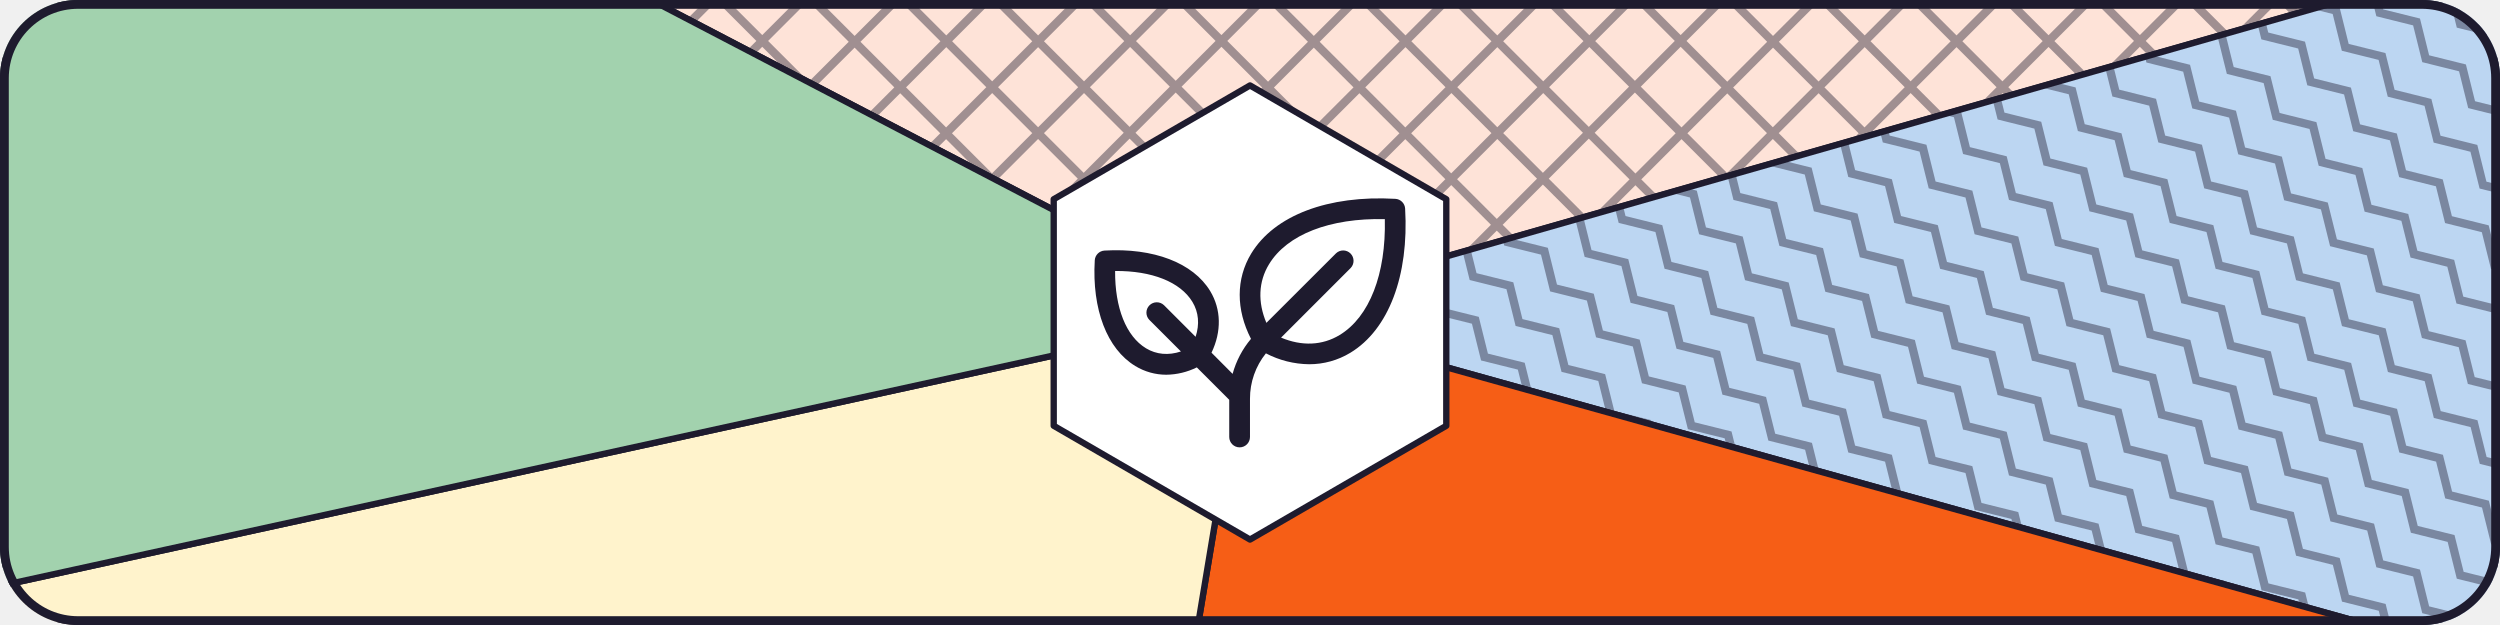
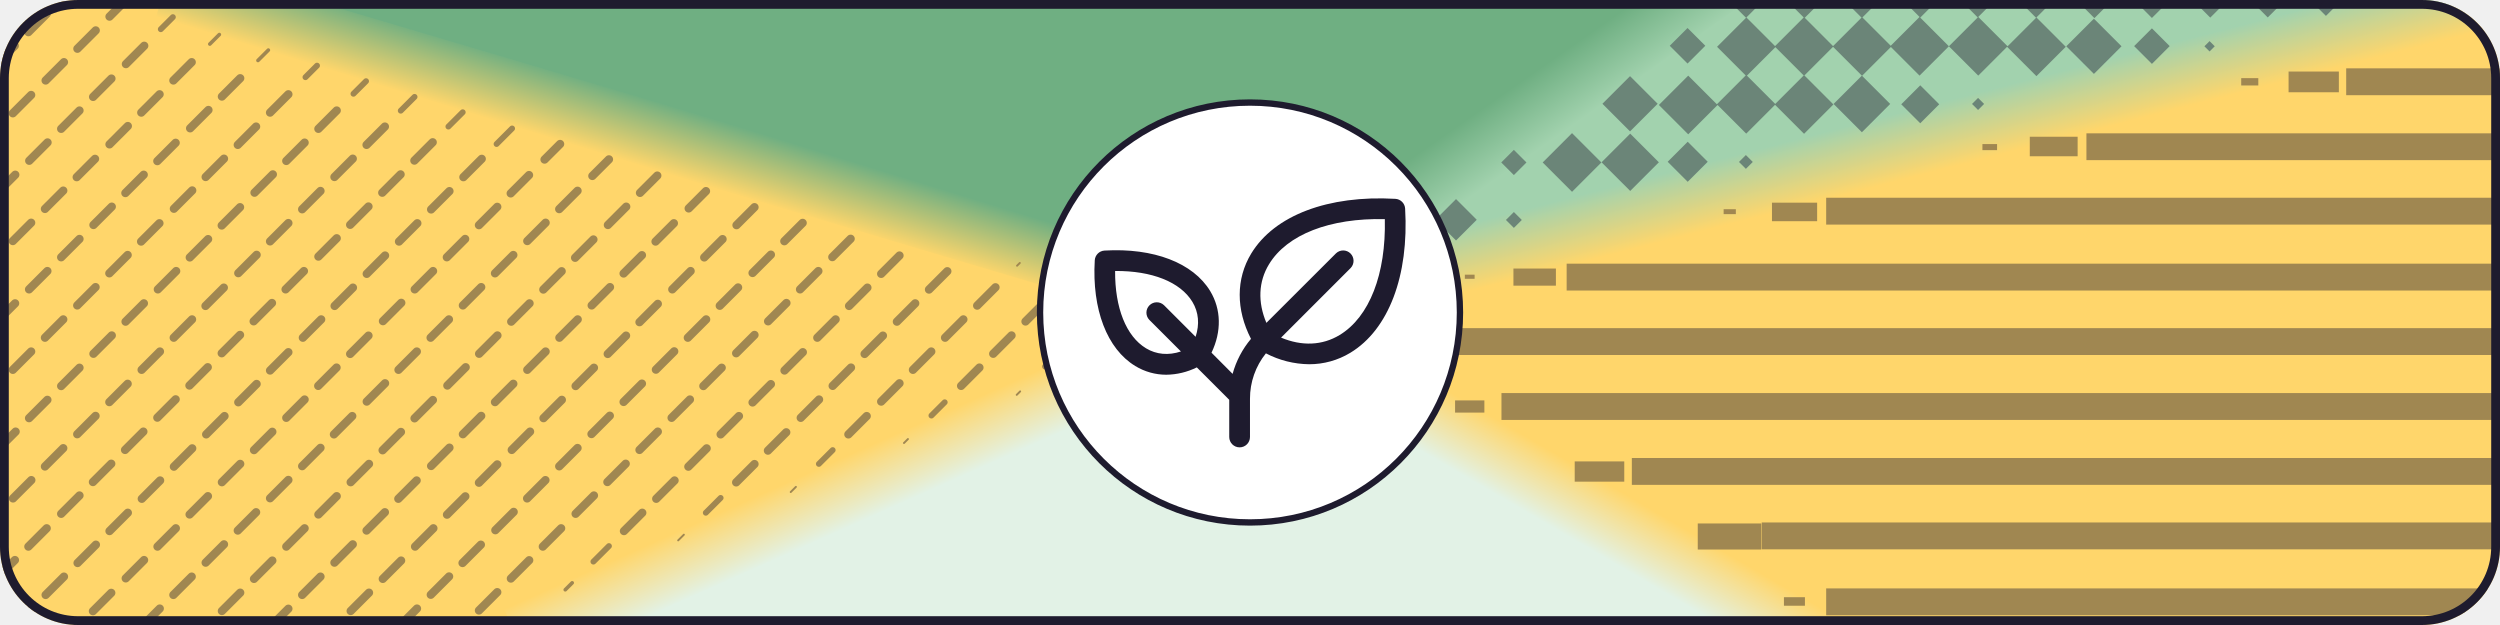
<svg xmlns="http://www.w3.org/2000/svg" viewBox="0 0 1024 256" width="1024" height="256" role="img">
  <defs>
-     <clipPath id="rp0">
-       <path d="M512 128L266.7 0L960 0Z" />
-     </clipPath>
-     <clipPath id="rp1">
-       <path d="M512 128L960 0L1024 0L1024 256L970.7 256Z" />
-     </clipPath>
+     <linearGradient id="rg0" gradientUnits="userSpaceOnUse" x1="292" y1="77" x2="300" y2="51">
+       <stop offset="0" stop-color="#FFD66B" />
+       <stop offset="1" stop-color="#6FAF82" />
+     </linearGradient>
+     <linearGradient id="rg1" gradientUnits="userSpaceOnUse" x1="595" y1="53" x2="610.4" y2="75">
+       <stop offset="0" stop-color="#6FAF82" />
+       <stop offset="1" stop-color="#A2D2AE" />
+     </linearGradient>
+     <linearGradient id="rg2" gradientUnits="userSpaceOnUse" x1="759.3" y1="51" x2="766" y2="77">
+       <stop offset="0" stop-color="#A2D2AE" />
+       <stop offset="1" stop-color="#FFD66B" />
+     </linearGradient>
+     <linearGradient id="rg3" gradientUnits="userSpaceOnUse" x1="628" y1="180.4" x2="614.5" y2="203.6">
+       <stop offset="0" stop-color="#FFD66B" />
+       <stop offset="1" stop-color="#E2F2E6" />
+     </linearGradient>
+     <linearGradient id="rg4" gradientUnits="userSpaceOnUse" x1="373.5" y1="204.3" x2="362.5" y2="179.7">
+       <stop offset="0" stop-color="#E2F2E6" />
+       <stop offset="1" stop-color="#FFD66B" />
+     </linearGradient>
    <clipPath id="rf">
      <rect width="1024" height="256" rx="32.0" />
    </clipPath>
  </defs>
  <g clip-path="url(#rf)">
-     <path d="M512 128L266.7 0L960 0Z" fill="#FEE3D8" />
-     <g clip-path="url(#rp0)">
-       <g transform="rotate(45 613.3 64)">
-         <path d="M234 -315V443M261 -315V443M287.4 -315V443M314 -315V443M340.6 -315V443M367 -315V443M394 -315V443M420.4 -315V443M447 -315V443M473.6 -315V443M500 -315V443M527 -315V443M553.4 -315V443M580 -315V443M606.6 -315V443M633 -315V443M660 -315V443M686.4 -315V443M713 -315V443M739.6 -315V443M766 -315V443M793 -315V443M819.4 -315V443M846 -315V443M872.6 -315V443M899 -315V443M926 -315V443M952.4 -315V443M979 -315V443M234 -315H992.5M234 -288.5H992.5M234 -262H992.5M234 -235.3H992.5M234 -208.7H992.5M234 -182H992.5M234 -155.5H992.5M234 -129H992.5M234 -102.3H992.5M234 -75.7H992.5M234 -49H992.5M234 -22.5H992.5M234 4H992.5M234 30.7H992.5M234 57.3H992.5M234 84H992.5M234 110.5H992.5M234 137H992.5M234 163.7H992.5M234 190.3H992.5M234 217H992.5M234 243.5H992.5M234 270H992.5M234 296.7H992.5M234 323.3H992.5M234 350H992.5M234 376.5H992.5M234 403H992.5M234 429.7H992.5" fill="none" stroke="#A08F91" stroke-width="3.4" stroke-linecap="round" />
-       </g>
+     <path d="M512 128L80 0L693.3 0Z" fill="#6FAF82" />
+     <path d="M512 128L693.3 0L1013.3 0Z" fill="#A2D2AE" />
+     <path d="M512 128L1013.3 0L1024 0L1024 256L730.7 256Z" fill="#FFD66B" />
+     <path d="M512 128L730.7 256L224 256Z" fill="#E2F2E6" />
+     <path d="M512 128L224 256L0 256L0 0L80 0Z" fill="#FFD66B" />
+     <path d="M508 141L63.3 9L71 -16.7L516 115Z" fill="url(#rg0)" />
+     <path d="M504 117L696.6 -18.7L712 3L520 139Z" fill="url(#rg1)" />
+     <path d="M508.7 115L1023 -16.3L1029.7 9.7L515.3 141Z" fill="url(#rg2)" />
+     <path d="M519 116.4L749 251L735.5 274.4L505 139.6Z" fill="url(#rg3)" />
+     <path d="M517.5 140.3L217 273.7L206.3 249L506.5 115.7Z" fill="url(#rg4)" />
+     <g transform="rotate(45 762.7 64)">
+       <path d="M895.3 -173l7 0l0 7l-7 0ZM860.3 -140.7l9.7 0l0 9.7l-9.7 0ZM880.7 -154l2.5 0l0 2.5l-2.5 0ZM823 -110.7l17 0l0 17l-17 0ZM840.4 -127l16 0l0 16l-16 0ZM789.6 -77l17 0l0 17l-17 0ZM806.4 -94l17 0l0 17l-17 0ZM830 -70l3 0l0 3l-3 0ZM756 -43.5l17 0l0 17l-17 0ZM773 -60.3l17 0l0 17l-17 0ZM790 -43l16 0l0 16l-16 0ZM809.6 -57l10.3 0l0 10.3l-10.3 0ZM722.4 -10l17 0l0 17l-17 0ZM739 -26.7l17 0l0 17l-17 0ZM756 -10l17 0l0 17l-17 0ZM773 -26.7l17 0l0 17l-17 0ZM689 23.7l17 0l0 17l-17 0ZM705.6 7l17 0l0 17l-17 0ZM722.4 23.7l17 0l0 17l-17 0ZM739 7l17 0l0 17l-17 0ZM759 26.6l11 0l0 11l-11 0ZM779.4 13.5l3.5 0l0 3.5l-3.5 0ZM672 40.5l17 0l0 17l-17 0ZM689 57.3l17 0l0 17l-17 0ZM705.6 40.5l17 0l0 17l-17 0ZM722.4 57.3l17 0l0 17l-17 0ZM739.3 40.7l16.4 0l0 16.4l-16.4 0ZM675 77.4l10.3 0l0 10.3l-10.3 0ZM689 91l17 0l0 17l-17 0ZM705.6 74l17 0l0 17l-17 0ZM728.7 97.3l4 0l0 4l-4 0ZM672.3 108l16 0l0 16l-16 0ZM689 124.6l16.6 0l0 16.6l-16.6 0ZM708 110.3l11.6 0l0 11.6l-11.6 0ZM660 163l7.3 0l0 7.3l-7.3 0ZM672 141.3l17 0l0 17l-17 0ZM657.5 194l12 0l0 12l-12 0ZM678 181l4.6 0l0 4.6l-4.6 0Z" fill="#6B8578" />
    </g>
-     <path d="M512 128L266.7 0L960 0Z" fill="none" stroke="#1E1B2E" stroke-width="2.6" stroke-linejoin="round" />
-     <path d="M512 128L960 0L1024 0L1024 256L970.7 256Z" fill="#BCD6F2" />
-     <g clip-path="url(#rp1)">
-       <g transform="rotate(45 768 128)">
-         <path d="M455 -185l13.3 -8l13.3 8l13.3 -8l13.3 8l13.3 -8l13.3 8l13.3 -8l13.3 8l13.3 -8l13.3 8l13.3 -8l13.3 8l13.3 -8l13.3 8l13.3 -8l13.3 8l13.3 -8l13.3 8l13.3 -8l13.3 8l13.3 -8l13.3 8l13.3 -8l13.3 8l13.3 -8l13.3 8l13.3 -8l13.3 8l13.3 -8l13.3 8l13.3 -8l13.3 8l13.3 -8l13.3 8l13.3 -8l13.3 8l13.3 -8l13.3 8l13.3 -8l13.3 8l13.3 -8l13.3 8l13.3 -8l13.3 8l13.3 -8l13.3 8l13.3 -8l13.3 8M455 -165l13.3 -8l13.3 8l13.3 -8l13.3 8l13.3 -8l13.3 8l13.3 -8l13.3 8l13.3 -8l13.3 8l13.3 -8l13.3 8l13.3 -8l13.3 8l13.3 -8l13.3 8l13.3 -8l13.3 8l13.3 -8l13.3 8l13.3 -8l13.3 8l13.3 -8l13.3 8l13.3 -8l13.3 8l13.3 -8l13.3 8l13.3 -8l13.3 8l13.3 -8l13.3 8l13.3 -8l13.3 8l13.3 -8l13.3 8l13.3 -8l13.3 8l13.3 -8l13.3 8l13.3 -8l13.3 8l13.3 -8l13.3 8l13.3 -8l13.3 8l13.3 -8l13.3 8M455 -145l13.3 -8l13.3 8l13.3 -8l13.3 8l13.3 -8l13.3 8l13.3 -8l13.3 8l13.3 -8l13.3 8l13.3 -8l13.3 8l13.3 -8l13.3 8l13.3 -8l13.3 8l13.3 -8l13.3 8l13.3 -8l13.3 8l13.3 -8l13.3 8l13.3 -8l13.3 8l13.3 -8l13.3 8l13.3 -8l13.3 8l13.3 -8l13.3 8l13.3 -8l13.3 8l13.3 -8l13.3 8l13.3 -8l13.3 8l13.3 -8l13.3 8l13.3 -8l13.3 8l13.3 -8l13.3 8l13.3 -8l13.3 8l13.3 -8l13.3 8l13.3 -8l13.3 8M455 -125l13.3 -8l13.3 8l13.3 -8l13.3 8l13.3 -8l13.3 8l13.3 -8l13.3 8l13.3 -8l13.3 8l13.3 -8l13.3 8l13.3 -8l13.3 8l13.3 -8l13.3 8l13.3 -8l13.3 8l13.3 -8l13.3 8l13.3 -8l13.3 8l13.3 -8l13.3 8l13.3 -8l13.3 8l13.3 -8l13.3 8l13.3 -8l13.3 8l13.3 -8l13.3 8l13.3 -8l13.3 8l13.3 -8l13.3 8l13.3 -8l13.3 8l13.3 -8l13.3 8l13.3 -8l13.3 8l13.3 -8l13.3 8l13.3 -8l13.3 8l13.3 -8l13.3 8M455 -105l13.3 -8l13.3 8l13.3 -8l13.3 8l13.3 -8l13.3 8l13.3 -8l13.3 8l13.3 -8l13.3 8l13.3 -8l13.3 8l13.3 -8l13.3 8l13.3 -8l13.3 8l13.3 -8l13.3 8l13.3 -8l13.3 8l13.3 -8l13.3 8l13.3 -8l13.3 8l13.3 -8l13.3 8l13.3 -8l13.3 8l13.3 -8l13.3 8l13.3 -8l13.3 8l13.3 -8l13.3 8l13.3 -8l13.3 8l13.3 -8l13.3 8l13.3 -8l13.3 8l13.3 -8l13.3 8l13.3 -8l13.3 8l13.3 -8l13.3 8l13.3 -8l13.3 8M455 -85l13.3 -8l13.3 8l13.3 -8l13.3 8l13.3 -8l13.3 8l13.3 -8l13.3 8l13.3 -8l13.3 8l13.3 -8l13.3 8l13.3 -8l13.3 8l13.3 -8l13.3 8l13.3 -8l13.3 8l13.3 -8l13.3 8l13.3 -8l13.3 8l13.3 -8l13.3 8l13.3 -8l13.3 8l13.3 -8l13.3 8l13.3 -8l13.3 8l13.3 -8l13.3 8l13.3 -8l13.3 8l13.3 -8l13.3 8l13.3 -8l13.3 8l13.3 -8l13.3 8l13.3 -8l13.3 8l13.3 -8l13.3 8l13.3 -8l13.3 8l13.3 -8l13.3 8M455 -65l13.3 -8l13.3 8l13.3 -8l13.3 8l13.3 -8l13.3 8l13.3 -8l13.3 8l13.3 -8l13.3 8l13.3 -8l13.3 8l13.3 -8l13.3 8l13.3 -8l13.3 8l13.3 -8l13.3 8l13.3 -8l13.3 8l13.3 -8l13.3 8l13.3 -8l13.3 8l13.3 -8l13.3 8l13.3 -8l13.3 8l13.3 -8l13.3 8l13.3 -8l13.3 8l13.3 -8l13.3 8l13.3 -8l13.3 8l13.3 -8l13.3 8l13.3 -8l13.3 8l13.3 -8l13.3 8l13.3 -8l13.3 8l13.3 -8l13.3 8l13.3 -8l13.3 8M455 -45l13.3 -8l13.3 8l13.3 -8l13.3 8l13.3 -8l13.3 8l13.3 -8l13.3 8l13.3 -8l13.3 8l13.3 -8l13.3 8l13.3 -8l13.3 8l13.3 -8l13.3 8l13.3 -8l13.3 8l13.3 -8l13.3 8l13.3 -8l13.3 8l13.3 -8l13.3 8l13.3 -8l13.3 8l13.3 -8l13.3 8l13.3 -8l13.3 8l13.3 -8l13.3 8l13.3 -8l13.3 8l13.3 -8l13.3 8l13.3 -8l13.3 8l13.3 -8l13.3 8l13.3 -8l13.3 8l13.3 -8l13.3 8l13.3 -8l13.3 8l13.3 -8l13.3 8M455 -25l13.3 -8l13.3 8l13.3 -8l13.3 8l13.3 -8l13.3 8l13.3 -8l13.3 8l13.3 -8l13.3 8l13.3 -8l13.3 8l13.3 -8l13.3 8l13.3 -8l13.3 8l13.3 -8l13.3 8l13.3 -8l13.3 8l13.3 -8l13.3 8l13.3 -8l13.3 8l13.3 -8l13.3 8l13.3 -8l13.3 8l13.3 -8l13.3 8l13.3 -8l13.3 8l13.3 -8l13.3 8l13.3 -8l13.3 8l13.3 -8l13.3 8l13.3 -8l13.3 8l13.3 -8l13.3 8l13.3 -8l13.3 8l13.3 -8l13.3 8l13.3 -8l13.3 8M455 -5.3l13.3 -8l13.3 8l13.3 -8l13.3 8l13.3 -8l13.3 8l13.3 -8l13.3 8l13.3 -8l13.3 8l13.3 -8l13.3 8l13.3 -8l13.3 8l13.3 -8l13.3 8l13.3 -8l13.3 8l13.3 -8l13.3 8l13.3 -8l13.3 8l13.3 -8l13.3 8l13.3 -8l13.3 8l13.3 -8l13.3 8l13.3 -8l13.3 8l13.3 -8l13.3 8l13.3 -8l13.3 8l13.3 -8l13.3 8l13.3 -8l13.3 8l13.3 -8l13.3 8l13.3 -8l13.3 8l13.3 -8l13.3 8l13.3 -8l13.3 8l13.3 -8l13.3 8M455 14.7l13.3 -8l13.3 8l13.3 -8l13.3 8l13.3 -8l13.3 8l13.3 -8l13.3 8l13.3 -8l13.3 8l13.3 -8l13.3 8l13.3 -8l13.3 8l13.3 -8l13.3 8l13.3 -8l13.3 8l13.3 -8l13.3 8l13.3 -8l13.3 8l13.3 -8l13.3 8l13.3 -8l13.3 8l13.3 -8l13.3 8l13.3 -8l13.3 8l13.3 -8l13.3 8l13.3 -8l13.3 8l13.3 -8l13.3 8l13.3 -8l13.3 8l13.3 -8l13.3 8l13.3 -8l13.3 8l13.3 -8l13.3 8l13.3 -8l13.3 8l13.3 -8l13.3 8M455 34.6l13.3 -8l13.3 8l13.3 -8l13.3 8l13.3 -8l13.3 8l13.3 -8l13.3 8l13.3 -8l13.3 8l13.3 -8l13.3 8l13.3 -8l13.3 8l13.3 -8l13.3 8l13.3 -8l13.3 8l13.3 -8l13.3 8l13.3 -8l13.3 8l13.3 -8l13.3 8l13.3 -8l13.3 8l13.3 -8l13.3 8l13.3 -8l13.3 8l13.3 -8l13.3 8l13.3 -8l13.3 8l13.3 -8l13.3 8l13.3 -8l13.3 8l13.3 -8l13.3 8l13.3 -8l13.3 8l13.3 -8l13.3 8l13.3 -8l13.3 8l13.3 -8l13.3 8M455 54.6l13.3 -8l13.3 8l13.3 -8l13.3 8l13.3 -8l13.3 8l13.3 -8l13.3 8l13.3 -8l13.3 8l13.3 -8l13.3 8l13.3 -8l13.3 8l13.3 -8l13.3 8l13.3 -8l13.3 8l13.3 -8l13.3 8l13.3 -8l13.3 8l13.3 -8l13.3 8l13.3 -8l13.3 8l13.3 -8l13.3 8l13.3 -8l13.3 8l13.3 -8l13.3 8l13.3 -8l13.3 8l13.3 -8l13.3 8l13.3 -8l13.3 8l13.3 -8l13.3 8l13.3 -8l13.3 8l13.3 -8l13.3 8l13.3 -8l13.3 8l13.3 -8l13.3 8M455 74.5l13.3 -8l13.3 8l13.3 -8l13.3 8l13.3 -8l13.3 8l13.3 -8l13.3 8l13.3 -8l13.3 8l13.3 -8l13.3 8l13.3 -8l13.3 8l13.3 -8l13.3 8l13.3 -8l13.3 8l13.3 -8l13.3 8l13.3 -8l13.3 8l13.3 -8l13.3 8l13.3 -8l13.3 8l13.3 -8l13.3 8l13.3 -8l13.3 8l13.3 -8l13.3 8l13.3 -8l13.3 8l13.3 -8l13.3 8l13.3 -8l13.3 8l13.3 -8l13.3 8l13.3 -8l13.3 8l13.3 -8l13.3 8l13.3 -8l13.3 8l13.3 -8l13.3 8M455 94.5l13.3 -8l13.3 8l13.3 -8l13.3 8l13.3 -8l13.3 8l13.3 -8l13.3 8l13.3 -8l13.3 8l13.3 -8l13.3 8l13.3 -8l13.3 8l13.3 -8l13.3 8l13.3 -8l13.3 8l13.3 -8l13.3 8l13.3 -8l13.3 8l13.3 -8l13.3 8l13.3 -8l13.3 8l13.3 -8l13.3 8l13.3 -8l13.3 8l13.3 -8l13.3 8l13.3 -8l13.3 8l13.3 -8l13.3 8l13.3 -8l13.3 8l13.3 -8l13.3 8l13.3 -8l13.3 8l13.3 -8l13.3 8l13.3 -8l13.3 8l13.3 -8l13.3 8M455 114.4l13.3 -8l13.3 8l13.3 -8l13.3 8l13.3 -8l13.3 8l13.3 -8l13.3 8l13.3 -8l13.3 8l13.3 -8l13.3 8l13.3 -8l13.3 8l13.3 -8l13.3 8l13.3 -8l13.3 8l13.3 -8l13.3 8l13.3 -8l13.3 8l13.3 -8l13.3 8l13.3 -8l13.3 8l13.3 -8l13.3 8l13.3 -8l13.3 8l13.3 -8l13.3 8l13.3 -8l13.3 8l13.3 -8l13.3 8l13.3 -8l13.3 8l13.3 -8l13.3 8l13.3 -8l13.3 8l13.3 -8l13.3 8l13.3 -8l13.3 8l13.3 -8l13.3 8M455 134.4l13.3 -8l13.3 8l13.3 -8l13.3 8l13.3 -8l13.3 8l13.3 -8l13.3 8l13.3 -8l13.3 8l13.3 -8l13.3 8l13.3 -8l13.3 8l13.3 -8l13.3 8l13.3 -8l13.3 8l13.3 -8l13.3 8l13.3 -8l13.3 8l13.3 -8l13.3 8l13.3 -8l13.3 8l13.3 -8l13.3 8l13.3 -8l13.3 8l13.3 -8l13.3 8l13.3 -8l13.3 8l13.3 -8l13.3 8l13.3 -8l13.3 8l13.3 -8l13.3 8l13.3 -8l13.3 8l13.3 -8l13.3 8l13.3 -8l13.3 8l13.3 -8l13.3 8M455 154.3l13.3 -8l13.3 8l13.3 -8l13.3 8l13.3 -8l13.3 8l13.3 -8l13.3 8l13.3 -8l13.3 8l13.3 -8l13.3 8l13.3 -8l13.3 8l13.3 -8l13.3 8l13.3 -8l13.3 8l13.3 -8l13.3 8l13.3 -8l13.3 8l13.3 -8l13.3 8l13.3 -8l13.3 8l13.3 -8l13.3 8l13.3 -8l13.3 8l13.3 -8l13.3 8l13.3 -8l13.3 8l13.3 -8l13.3 8l13.3 -8l13.3 8l13.3 -8l13.3 8l13.3 -8l13.3 8l13.3 -8l13.3 8l13.3 -8l13.3 8l13.3 -8l13.3 8M455 174.3l13.3 -8l13.3 8l13.3 -8l13.3 8l13.3 -8l13.3 8l13.3 -8l13.3 8l13.3 -8l13.3 8l13.3 -8l13.3 8l13.3 -8l13.3 8l13.3 -8l13.3 8l13.3 -8l13.3 8l13.3 -8l13.3 8l13.3 -8l13.3 8l13.3 -8l13.3 8l13.3 -8l13.3 8l13.3 -8l13.3 8l13.3 -8l13.3 8l13.3 -8l13.3 8l13.3 -8l13.3 8l13.3 -8l13.3 8l13.3 -8l13.3 8l13.3 -8l13.3 8l13.3 -8l13.3 8l13.3 -8l13.3 8l13.3 -8l13.3 8l13.3 -8l13.3 8M455 194l13.3 -8l13.3 8l13.3 -8l13.3 8l13.3 -8l13.3 8l13.3 -8l13.3 8l13.3 -8l13.3 8l13.3 -8l13.3 8l13.3 -8l13.3 8l13.3 -8l13.3 8l13.3 -8l13.3 8l13.3 -8l13.3 8l13.3 -8l13.3 8l13.3 -8l13.3 8l13.3 -8l13.3 8l13.3 -8l13.3 8l13.3 -8l13.3 8l13.3 -8l13.3 8l13.3 -8l13.3 8l13.3 -8l13.3 8l13.3 -8l13.3 8l13.3 -8l13.3 8l13.3 -8l13.3 8l13.3 -8l13.3 8l13.3 -8l13.3 8l13.3 -8l13.3 8M455 214l13.3 -8l13.3 8l13.3 -8l13.3 8l13.3 -8l13.3 8l13.3 -8l13.3 8l13.3 -8l13.3 8l13.3 -8l13.3 8l13.3 -8l13.3 8l13.3 -8l13.3 8l13.3 -8l13.3 8l13.3 -8l13.3 8l13.3 -8l13.3 8l13.3 -8l13.3 8l13.3 -8l13.3 8l13.3 -8l13.3 8l13.3 -8l13.3 8l13.3 -8l13.3 8l13.3 -8l13.3 8l13.3 -8l13.3 8l13.3 -8l13.3 8l13.3 -8l13.3 8l13.3 -8l13.3 8l13.3 -8l13.3 8l13.3 -8l13.3 8l13.3 -8l13.3 8M455 234l13.3 -8l13.3 8l13.3 -8l13.3 8l13.3 -8l13.3 8l13.3 -8l13.3 8l13.3 -8l13.3 8l13.3 -8l13.3 8l13.3 -8l13.3 8l13.3 -8l13.3 8l13.3 -8l13.3 8l13.3 -8l13.3 8l13.3 -8l13.3 8l13.3 -8l13.3 8l13.3 -8l13.3 8l13.3 -8l13.3 8l13.3 -8l13.3 8l13.3 -8l13.3 8l13.3 -8l13.3 8l13.3 -8l13.3 8l13.3 -8l13.3 8l13.3 -8l13.3 8l13.3 -8l13.3 8l13.3 -8l13.3 8l13.3 -8l13.3 8l13.3 -8l13.3 8M455 254l13.3 -8l13.3 8l13.3 -8l13.3 8l13.3 -8l13.3 8l13.3 -8l13.3 8l13.3 -8l13.3 8l13.3 -8l13.3 8l13.3 -8l13.3 8l13.3 -8l13.3 8l13.3 -8l13.3 8l13.3 -8l13.3 8l13.3 -8l13.3 8l13.3 -8l13.3 8l13.3 -8l13.3 8l13.3 -8l13.3 8l13.3 -8l13.3 8l13.3 -8l13.3 8l13.3 -8l13.3 8l13.3 -8l13.3 8l13.3 -8l13.3 8l13.3 -8l13.3 8l13.3 -8l13.3 8l13.3 -8l13.3 8l13.3 -8l13.3 8l13.3 -8l13.3 8M455 274l13.3 -8l13.3 8l13.3 -8l13.3 8l13.3 -8l13.3 8l13.3 -8l13.3 8l13.3 -8l13.3 8l13.3 -8l13.3 8l13.3 -8l13.3 8l13.3 -8l13.3 8l13.3 -8l13.3 8l13.3 -8l13.3 8l13.3 -8l13.3 8l13.3 -8l13.3 8l13.3 -8l13.3 8l13.3 -8l13.3 8l13.3 -8l13.3 8l13.3 -8l13.3 8l13.3 -8l13.3 8l13.3 -8l13.3 8l13.3 -8l13.3 8l13.3 -8l13.3 8l13.3 -8l13.3 8l13.3 -8l13.3 8l13.3 -8l13.3 8l13.3 -8l13.3 8M455 294l13.3 -8l13.3 8l13.3 -8l13.3 8l13.3 -8l13.3 8l13.3 -8l13.3 8l13.3 -8l13.3 8l13.3 -8l13.3 8l13.3 -8l13.3 8l13.3 -8l13.3 8l13.3 -8l13.3 8l13.3 -8l13.3 8l13.3 -8l13.3 8l13.3 -8l13.3 8l13.3 -8l13.3 8l13.3 -8l13.3 8l13.3 -8l13.3 8l13.3 -8l13.3 8l13.3 -8l13.3 8l13.3 -8l13.3 8l13.3 -8l13.3 8l13.3 -8l13.3 8l13.3 -8l13.3 8l13.3 -8l13.3 8l13.3 -8l13.3 8l13.3 -8l13.3 8M455 314l13.3 -8l13.3 8l13.3 -8l13.3 8l13.3 -8l13.3 8l13.3 -8l13.3 8l13.3 -8l13.3 8l13.3 -8l13.3 8l13.3 -8l13.3 8l13.3 -8l13.3 8l13.3 -8l13.3 8l13.3 -8l13.3 8l13.3 -8l13.3 8l13.3 -8l13.3 8l13.3 -8l13.3 8l13.3 -8l13.3 8l13.3 -8l13.3 8l13.3 -8l13.3 8l13.3 -8l13.3 8l13.3 -8l13.3 8l13.3 -8l13.3 8l13.3 -8l13.3 8l13.3 -8l13.3 8l13.3 -8l13.3 8l13.3 -8l13.3 8l13.3 -8l13.3 8M455 334l13.3 -8l13.3 8l13.3 -8l13.3 8l13.3 -8l13.3 8l13.3 -8l13.3 8l13.3 -8l13.3 8l13.3 -8l13.3 8l13.3 -8l13.3 8l13.3 -8l13.3 8l13.3 -8l13.3 8l13.3 -8l13.3 8l13.3 -8l13.3 8l13.3 -8l13.3 8l13.3 -8l13.3 8l13.3 -8l13.3 8l13.3 -8l13.3 8l13.3 -8l13.3 8l13.3 -8l13.3 8l13.3 -8l13.3 8l13.3 -8l13.3 8l13.3 -8l13.3 8l13.3 -8l13.3 8l13.3 -8l13.3 8l13.3 -8l13.3 8l13.3 -8l13.3 8M455 354l13.3 -8l13.3 8l13.3 -8l13.3 8l13.3 -8l13.3 8l13.3 -8l13.3 8l13.3 -8l13.3 8l13.3 -8l13.3 8l13.3 -8l13.3 8l13.3 -8l13.3 8l13.3 -8l13.3 8l13.3 -8l13.3 8l13.3 -8l13.3 8l13.3 -8l13.3 8l13.3 -8l13.3 8l13.3 -8l13.3 8l13.3 -8l13.3 8l13.3 -8l13.3 8l13.3 -8l13.3 8l13.3 -8l13.3 8l13.3 -8l13.3 8l13.3 -8l13.3 8l13.3 -8l13.3 8l13.3 -8l13.3 8l13.3 -8l13.3 8l13.3 -8l13.3 8M455 374l13.3 -8l13.3 8l13.3 -8l13.3 8l13.3 -8l13.3 8l13.3 -8l13.3 8l13.3 -8l13.3 8l13.3 -8l13.3 8l13.3 -8l13.3 8l13.3 -8l13.3 8l13.3 -8l13.3 8l13.3 -8l13.3 8l13.3 -8l13.3 8l13.3 -8l13.3 8l13.3 -8l13.3 8l13.3 -8l13.3 8l13.3 -8l13.3 8l13.3 -8l13.3 8l13.3 -8l13.3 8l13.3 -8l13.3 8l13.3 -8l13.3 8l13.3 -8l13.3 8l13.3 -8l13.3 8l13.3 -8l13.3 8l13.3 -8l13.3 8l13.3 -8l13.3 8M455 393.7l13.3 -8l13.3 8l13.3 -8l13.3 8l13.3 -8l13.3 8l13.3 -8l13.3 8l13.3 -8l13.3 8l13.3 -8l13.3 8l13.3 -8l13.3 8l13.3 -8l13.3 8l13.3 -8l13.3 8l13.3 -8l13.3 8l13.3 -8l13.3 8l13.3 -8l13.3 8l13.3 -8l13.3 8l13.3 -8l13.3 8l13.3 -8l13.3 8l13.3 -8l13.3 8l13.3 -8l13.3 8l13.3 -8l13.3 8l13.3 -8l13.3 8l13.3 -8l13.3 8l13.3 -8l13.3 8l13.3 -8l13.3 8l13.3 -8l13.3 8l13.3 -8l13.3 8M455 413.7l13.3 -8l13.3 8l13.3 -8l13.3 8l13.3 -8l13.3 8l13.3 -8l13.3 8l13.3 -8l13.3 8l13.3 -8l13.3 8l13.3 -8l13.3 8l13.3 -8l13.3 8l13.3 -8l13.3 8l13.3 -8l13.3 8l13.3 -8l13.3 8l13.3 -8l13.3 8l13.3 -8l13.3 8l13.3 -8l13.3 8l13.3 -8l13.3 8l13.3 -8l13.3 8l13.3 -8l13.3 8l13.3 -8l13.3 8l13.3 -8l13.3 8l13.3 -8l13.3 8l13.3 -8l13.3 8l13.3 -8l13.3 8l13.3 -8l13.3 8l13.3 -8l13.3 8M455 433.6l13.3 -8l13.3 8l13.3 -8l13.3 8l13.3 -8l13.3 8l13.3 -8l13.3 8l13.3 -8l13.3 8l13.3 -8l13.3 8l13.3 -8l13.3 8l13.3 -8l13.3 8l13.3 -8l13.3 8l13.3 -8l13.3 8l13.3 -8l13.3 8l13.3 -8l13.3 8l13.3 -8l13.3 8l13.3 -8l13.3 8l13.3 -8l13.3 8l13.3 -8l13.3 8l13.3 -8l13.3 8l13.3 -8l13.3 8l13.3 -8l13.3 8l13.3 -8l13.3 8l13.3 -8l13.3 8l13.3 -8l13.3 8l13.3 -8l13.3 8l13.3 -8l13.3 8" fill="none" stroke="#7A87A0" stroke-width="3.4" stroke-linecap="round" />
-       </g>
+     <g transform="rotate(90 768 128)">
+       <path d="M643 -141.5l8 0l0 20l-8 0ZM668 -145l11 0l0 27l-11 0ZM694.6 -145l11 0l0 27l-11 0ZM721 -145l11 0l0 27l-11 0ZM748 -145l11 0l0 27l-11 0ZM774.4 -145l11 0l0 27l-11 0ZM801 -145l11 0l0 27l-11 0ZM827.6 -145l11 0l0 27l-11 0ZM854 -145l11 0l0 27l-11 0ZM881 -145l11 0l0 27l-11 0ZM907.4 -145l11 0l0 27l-11 0ZM668 -118.6l11 0l0 27l-11 0ZM694.6 -118.6l11 0l0 27l-11 0ZM721 -118.6l11 0l0 27l-11 0ZM748 -118.6l11 0l0 27l-11 0ZM774.4 -118.6l11 0l0 27l-11 0ZM801 -118.6l11 0l0 27l-11 0ZM827.6 -118.6l11 0l0 27l-11 0ZM854 -118.6l11 0l0 27l-11 0ZM881 -118.6l11 0l0 27l-11 0ZM907.4 -118.6l11 0l0 27l-11 0ZM668 -92l11 0l0 27l-11 0ZM694.6 -92l11 0l0 27l-11 0ZM721 -92l11 0l0 27l-11 0ZM748 -92l11 0l0 27l-11 0ZM774.4 -92l11 0l0 27l-11 0ZM801 -92l11 0l0 27l-11 0ZM827.6 -92l11 0l0 27l-11 0ZM854 -92l11 0l0 27l-11 0ZM881 -92l11 0l0 27l-11 0ZM907.4 -92l11 0l0 27l-11 0ZM669.3 -62l8.5 0l0 20.6l-8.5 0ZM694.6 -65.4l11 0l0 27l-11 0ZM721 -65.4l11 0l0 27l-11 0ZM748 -65.4l11 0l0 27l-11 0ZM774.4 -65.4l11 0l0 27l-11 0ZM801 -65.4l11 0l0 27l-11 0ZM827.6 -65.4l11 0l0 27l-11 0ZM854 -65.4l11 0l0 27l-11 0ZM881 -65.4l11 0l0 27l-11 0ZM907.4 -65.4l11 0l0 27l-11 0ZM672 -29l3 0l0 7l-3 0ZM694.6 -39l11 0l0 27l-11 0ZM721 -39l11 0l0 27l-11 0ZM748 -39l11 0l0 27l-11 0ZM774.4 -39l11 0l0 27l-11 0ZM801 -39l11 0l0 27l-11 0ZM827.6 -39l11 0l0 27l-11 0ZM854 -39l11 0l0 27l-11 0ZM881 -39l11 0l0 27l-11 0ZM907.4 -39l11 0l0 27l-11 0ZM694.6 -12l11 0l0 27l-11 0ZM721 -12l11 0l0 27l-11 0ZM748 -12l11 0l0 27l-11 0ZM774.4 -12l11 0l0 27l-11 0ZM801 -12l11 0l0 27l-11 0ZM827.6 -12l11 0l0 27l-11 0ZM854 -12l11 0l0 27l-11 0ZM881 -12l11 0l0 27l-11 0ZM907.4 -12l11 0l0 27l-11 0ZM694.6 14.4l11 0l0 27l-11 0ZM721 14.4l11 0l0 27l-11 0ZM748 14.4l11 0l0 27l-11 0ZM774.4 14.4l11 0l0 27l-11 0ZM801 14.4l11 0l0 27l-11 0ZM827.6 14.4l11 0l0 27l-11 0ZM854 14.4l11 0l0 27l-11 0ZM881 14.4l11 0l0 27l-11 0ZM907.4 14.4l11 0l0 27l-11 0ZM696 45l8 0l0 19.6l-8 0ZM721 41l11 0l0 27l-11 0ZM748 41l11 0l0 27l-11 0ZM774.4 41l11 0l0 27l-11 0ZM801 41l11 0l0 27l-11 0ZM827.6 41l11 0l0 27l-11 0ZM854 41l11 0l0 27l-11 0ZM881 41l11 0l0 27l-11 0ZM907.4 41l11 0l0 27l-11 0ZM699 78l2.5 0l0 6l-2.5 0ZM721 67.6l11 0l0 27l-11 0ZM748 67.6l11 0l0 27l-11 0ZM774.4 67.6l11 0l0 27l-11 0ZM801 67.6l11 0l0 27l-11 0ZM827.6 67.6l11 0l0 27l-11 0ZM854 67.6l11 0l0 27l-11 0ZM881 67.6l11 0l0 27l-11 0ZM907.4 67.6l11 0l0 27l-11 0ZM721 94l11 0l0 27l-11 0ZM748 94l11 0l0 27l-11 0ZM774.4 94l11 0l0 27l-11 0ZM801 94l11 0l0 27l-11 0ZM827.6 94l11 0l0 27l-11 0ZM854 94l11 0l0 27l-11 0ZM881 94l11 0l0 27l-11 0ZM907.4 94l11 0l0 27l-11 0ZM721 121l11 0l0 27l-11 0ZM748 121l11 0l0 27l-11 0ZM774.4 121l11 0l0 27l-11 0ZM801 121l11 0l0 27l-11 0ZM827.6 121l11 0l0 27l-11 0ZM854 121l11 0l0 27l-11 0ZM881 121l11 0l0 27l-11 0ZM907.4 121l11 0l0 27l-11 0ZM723 151.7l7.6 0l0 18.5l-7.6 0ZM748 147.4l11 0l0 27l-11 0ZM774.4 147.4l11 0l0 27l-11 0ZM801 147.4l11 0l0 27l-11 0ZM827.6 147.4l11 0l0 27l-11 0ZM854 147.4l11 0l0 27l-11 0ZM884.6 156.7l3.5 0l0 8.6l-3.5 0ZM725.7 185l2 0l0 5l-2 0ZM748 174l11 0l0 27l-11 0ZM774.4 174l11 0l0 27l-11 0ZM801 174l11 0l0 27l-11 0ZM827.6 174l11 0l0 27l-11 0ZM854.4 174.6l10.7 0l0 26l-10.7 0ZM748 200.6l11 0l0 27l-11 0ZM774.4 200.6l11 0l0 27l-11 0ZM801 200.6l11 0l0 27l-11 0ZM827.6 200.6l11 0l0 27l-11 0ZM748 227.3l11 0l0 27l-11 0ZM774.4 227l11 0l0 27l-11 0ZM801 227l11 0l0 27l-11 0ZM829 230.7l8.3 0l0 20.3l-8.3 0ZM750 258.7l7 0l0 17.4l-7 0ZM774.4 254l11 0l0 27l-11 0ZM801 254l11 0l0 27l-11 0ZM752.5 292l1.7 0l0 4l-1.7 0ZM774.4 280.4l11 0l0 27l-11 0ZM804 288l5 0l0 12l-5 0ZM774.4 307l11 0l0 27l-11 0Z" fill="#A08751" />
    </g>
-     <path d="M512 128L960 0L1024 0L1024 256L970.7 256Z" fill="none" stroke="#1E1B2E" stroke-width="2.6" stroke-linejoin="round" />
-     <path d="M512 128L970.7 256L490.7 256Z" fill="#F65E16" />
-     <path d="M512 128L970.7 256L490.7 256Z" fill="none" stroke="#1E1B2E" stroke-width="2.6" stroke-linejoin="round" />
-     <path d="M512 128L490.7 256L0 256L0 240Z" fill="#FFF3CC" />
-     <path d="M512 128L490.7 256L0 256L0 240Z" fill="none" stroke="#1E1B2E" stroke-width="2.6" stroke-linejoin="round" />
-     <path d="M512 128L0 240L0 0L266.7 0Z" fill="#A2D2AE" />
-     <path d="M512 128L0 240L0 0L266.7 0Z" fill="none" stroke="#1E1B2E" stroke-width="2.6" stroke-linejoin="round" />
+     <g transform="rotate(135 256 128)">
+       <path d="M122.7 -9.3l10.6 0M132 9.4l10.6 0M150.7 9.4l10.6 0M169.3 9.4l10.6 0M141.4 28l10.6 0M160 28l10.6 0M178.6 28l10.6 0M197 28l10.6 0M216 28l10.6 0M150.7 46.6l10.6 0M169.3 46.6l10.6 0M188 46.6l10.6 0M206.5 46.6l10.6 0M225 46.6l10.6 0M244 46.6l10.6 0M262.4 46.6l10.6 0M160 65l10.6 0M178.6 65l10.6 0M197 65l10.6 0M216 65l10.6 0M234.5 65l10.6 0M253 65l10.6 0M271.7 65l10.6 0M290.3 65l10.6 0M309 65l10.6 0M169.3 84l10.6 0M188 84l10.6 0M206.5 84l10.6 0M225 84l10.6 0M244 84l10.6 0M262.4 84l10.6 0M281 84l10.6 0M299.6 84l10.6 0M318 84l10.6 0M337 84l10.6 0M355.5 84l10.6 0M374 84l10.6 0M392.7 84l10.6 0M411.3 84l10.6 0M178.6 102.5l10.6 0M197 102.5l10.6 0M216 102.5l10.6 0M234.5 102.5l10.6 0M253 102.5l10.6 0M271.7 102.5l10.6 0M290.3 102.5l10.6 0M309 102.5l10.6 0M327.6 102.5l10.6 0M346 102.5l10.6 0M365 102.5l10.6 0M383.4 102.5l10.6 0M402 102.5l10.6 0M420.7 102.5l10.6 0M188 121l10.4 0M206.5 121l10.6 0M225 121l10.6 0M244 121l10.6 0M262.4 121l10.6 0M281 121l10.6 0M299.6 121l10.6 0M318 121l10.6 0M337 121l10.6 0M355.5 121l10.6 0M374 121l10.6 0M392.7 121l10.6 0M411.3 121l10.6 0M430 121l10.6 0M448.6 121l10.6 0M197.4 139.7l10 0M216 139.7l10.6 0M234.5 139.7l10.6 0M253 139.7l10.6 0M271.7 139.7l10.6 0M290.3 139.7l10.6 0M309 139.7l10.6 0M327.6 139.7l10.6 0M346 139.7l10.6 0M365 139.7l10.6 0M383.4 139.7l10.6 0M402 139.7l10.6 0M420.7 139.7l10.6 0M439.3 139.7l10.6 0M458 139.7l10.6 0M207 158.3l10 0M225 158.3l10.6 0M244 158.3l10.6 0M262.4 158.3l10.6 0M281 158.3l10.6 0M299.6 158.3l10.6 0M318 158.3l10.6 0M337 158.3l10.6 0M355.5 158.3l10.6 0M374 158.3l10.6 0M392.7 158.3l10.6 0M411.3 158.3l10.6 0M430 158.3l10.6 0M448.6 158.3l10.6 0M467 158.3l10.6 0M486 158.3l10.6 0M216.3 177l9.6 0M234.5 177l10.6 0M253 177l10.6 0M271.7 177l10.6 0M290.3 177l10.6 0M309 177l10.6 0M327.6 177l10.6 0M346 177l10.6 0M365 177l10.6 0M383.4 177l10.6 0M402 177l10.6 0M420.7 177l10.6 0M439.3 177l10.6 0M458 177l10.6 0M476.5 177l10.6 0M495 177l10.6 0M226 195.6l9 0M244 195.6l10.6 0M262.4 195.6l10.6 0M281 195.6l10.6 0M299.6 195.6l10.6 0M318 195.6l10.6 0M337 195.6l10.6 0M355.5 195.6l10.6 0M374 195.6l10.6 0M392.7 195.6l10.6 0M411.3 195.6l10.6 0M430 195.6l10.6 0M448.6 195.6l10.6 0M467 195.6l10.6 0M486 195.6l10.6 0M504.4 195.6l10.6 0M523 195.6l10.6 0M253 214l10.6 0M271.7 214l10.6 0M290.3 214l10.6 0M309 214l10.6 0M327.6 214l10.6 0M346 214l10.6 0M365 214l10.6 0M383.4 214l10.6 0M402 214l10.6 0M420.7 214l10.6 0M439.3 214l10.6 0M458 214l10.6 0M476.5 214l10.6 0M495 214l10.6 0M514 214l10.6 0M532.4 214l10.6 0M262.4 233l10.6 0M281 233l10.6 0M299.6 233l10.6 0M318 233l10.6 0M337 233l10.6 0M355.5 233l10.6 0M374 233l10.6 0M392.7 233l10.6 0M411.3 233l10.6 0M430 233l10.6 0M448.6 233l10.6 0M467 233l10.6 0M486 233l10.6 0M504.4 233l10.6 0M523 233l10.6 0M271.7 251.4l10.6 0M290.3 251.4l10.6 0M309 251.4l10.6 0M327.6 251.4l10.6 0M346 251.4l10.6 0M365 251.4l10.6 0M383.4 251.4l10.6 0M402 251.4l10.6 0M420.7 251.4l10.6 0M439.3 251.4l10.6 0M458 251.4l10.6 0M476.5 251.4l10.6 0M495 251.4l10.6 0M514 251.4l10.6 0M281 270l10.6 0M299.6 270l10.6 0M318 270l10.6 0M337 270l10.6 0M355.5 270l10.6 0M374 270l10.6 0M392.7 270l10.6 0M411.3 270l10.6 0M430 270l10.6 0M448.6 270l10.6 0M467 270l10.6 0M486 270l10.6 0M290.3 288.7l10.6 0M309 288.7l10.6 0M327.6 288.7l10.6 0M346 288.7l10.6 0M365 288.7l10.6 0M383.4 288.7l10.6 0M402 288.7l10.6 0M420.7 288.7l10.6 0M439.3 288.7l10.6 0M458 288.7l10.6 0M476.5 288.7l10.6 0M299.6 307.3l10.6 0M318 307.3l10.6 0M337 307.3l10.6 0M355.5 307.3l10.6 0M374 307.3l10.6 0M392.7 307.3l10.6 0M411.3 307.3l10.6 0M430 307.3l10.6 0M448.6 307.3l10.6 0M309 326l10.6 0M327.6 326l10.6 0M346 326l10.6 0M365 326l10.6 0M383.4 326l10.6 0M402 326l10.6 0M420.7 326l10.6 0M439.3 326l10.6 0M318 344.5l10.6 0M337 344.5l10.6 0M355.5 344.5l10.6 0M374 344.5l10.6 0M392.7 344.5l10.6 0M411.3 344.5l10.6 0M309 363l10.6 0M327.6 363l10.6 0M346 363l10.6 0M365 363l10.6 0M383.4 363l10.6 0M402 363l10.6 0M318 382l10.6 0M337 382l10.6 0M355.5 382l10.6 0M374 382l10.6 0M327.6 400.4l10.6 0M346 400.4l10.6 0M365 400.4l10.6 0M337 419l10.6 0" fill="none" stroke="#A08751" stroke-width="3.4" stroke-linecap="round" />
+       <path d="M143 -9.3l7 0M189.4 9.4l7.7 0M235.7 28l8 0M282 46.6l8.6 0M328.3 65l9 0M235.4 214l9 0M245 233l8.3 0M254.5 251.4l8 0M264 270l7.3 0M273.7 288.7l6.7 0M301.4 344.5l7 0" fill="none" stroke="#A08751" stroke-width="2.4" stroke-linecap="round" />
+       <path d="M349.6 65l4 0M283.3 307.3l6 0M293 326l5.5 0" fill="none" stroke="#A08751" stroke-width="1.5" stroke-linecap="round" />
+       <path d="M164.4 -9.3l2 0M117.7 9.4l2 0M210.7 9.4l2.3 0M127.3 28l1.6 0M257 28l3 0M303.3 46.6l3.3 0" fill="none" stroke="#A08751" stroke-width="0.8" stroke-linecap="round" />
+     </g>
  </g>
-   <polygon points="592.4,174.4 512,221 431.6,174.4 431.6,81.6 512,35 592.4,81.6" fill="#FFFFFF" stroke="#1E1B2E" stroke-width="2.6" stroke-linejoin="round" />
+   <circle cx="512" cy="128" r="86" fill="#FFFFFF" stroke="#1E1B2E" stroke-width="2.6" stroke-linejoin="round" />
  <g transform="translate(444 60) scale(0.5312)">
    <path d="M247.63,47.89a8,8,0,0,0-7.52-7.52c-51.76-3-93.32,12.74-111.18,42.22-11.8,19.49-11.78,43.16-.16,65.74a71.34,71.34,0,0,0-14.17,27L98.33,159c7.82-16.33,7.52-33.35-1-47.49-13.2-21.79-43.67-33.47-81.5-31.25a8,8,0,0,0-7.52,7.52c-2.23,37.83,9.46,68.3,31.25,81.5A45.82,45.82,0,0,0,63.44,176,54.58,54.58,0,0,0,87,170.33l25,25V224a8,8,0,0,0,16,0V194.51a55.61,55.61,0,0,1,12.27-35,73.91,73.91,0,0,0,33.31,8.4,60.9,60.9,0,0,0,31.83-8.86C234.89,141.21,250.67,99.65,247.63,47.89ZM47.81,155.6C32.47,146.31,23.79,124.32,24,96c28.32-.24,50.31,8.47,59.6,23.81,4.85,8,5.64,17.33,2.46,26.94L61.65,122.34a8,8,0,0,0-11.31,11.31l24.41,24.41C65.14,161.24,55.82,160.45,47.81,155.6Zm149.31-10.22c-13.4,8.11-29.15,8.73-45.15,2l53.69-53.7a8,8,0,0,0-11.31-11.31L140.65,136c-6.76-16-6.15-31.76,2-45.15,13.94-23,47-35.82,89.33-34.83C232.94,98.34,220.14,131.44,197.12,145.38Z" fill="#1E1B2E" />
  </g>
  <rect x="1.8" y="1.8" width="1020.4" height="252.4" rx="30.2" fill="none" stroke="#1E1B2E" stroke-width="3.6" />
</svg>
